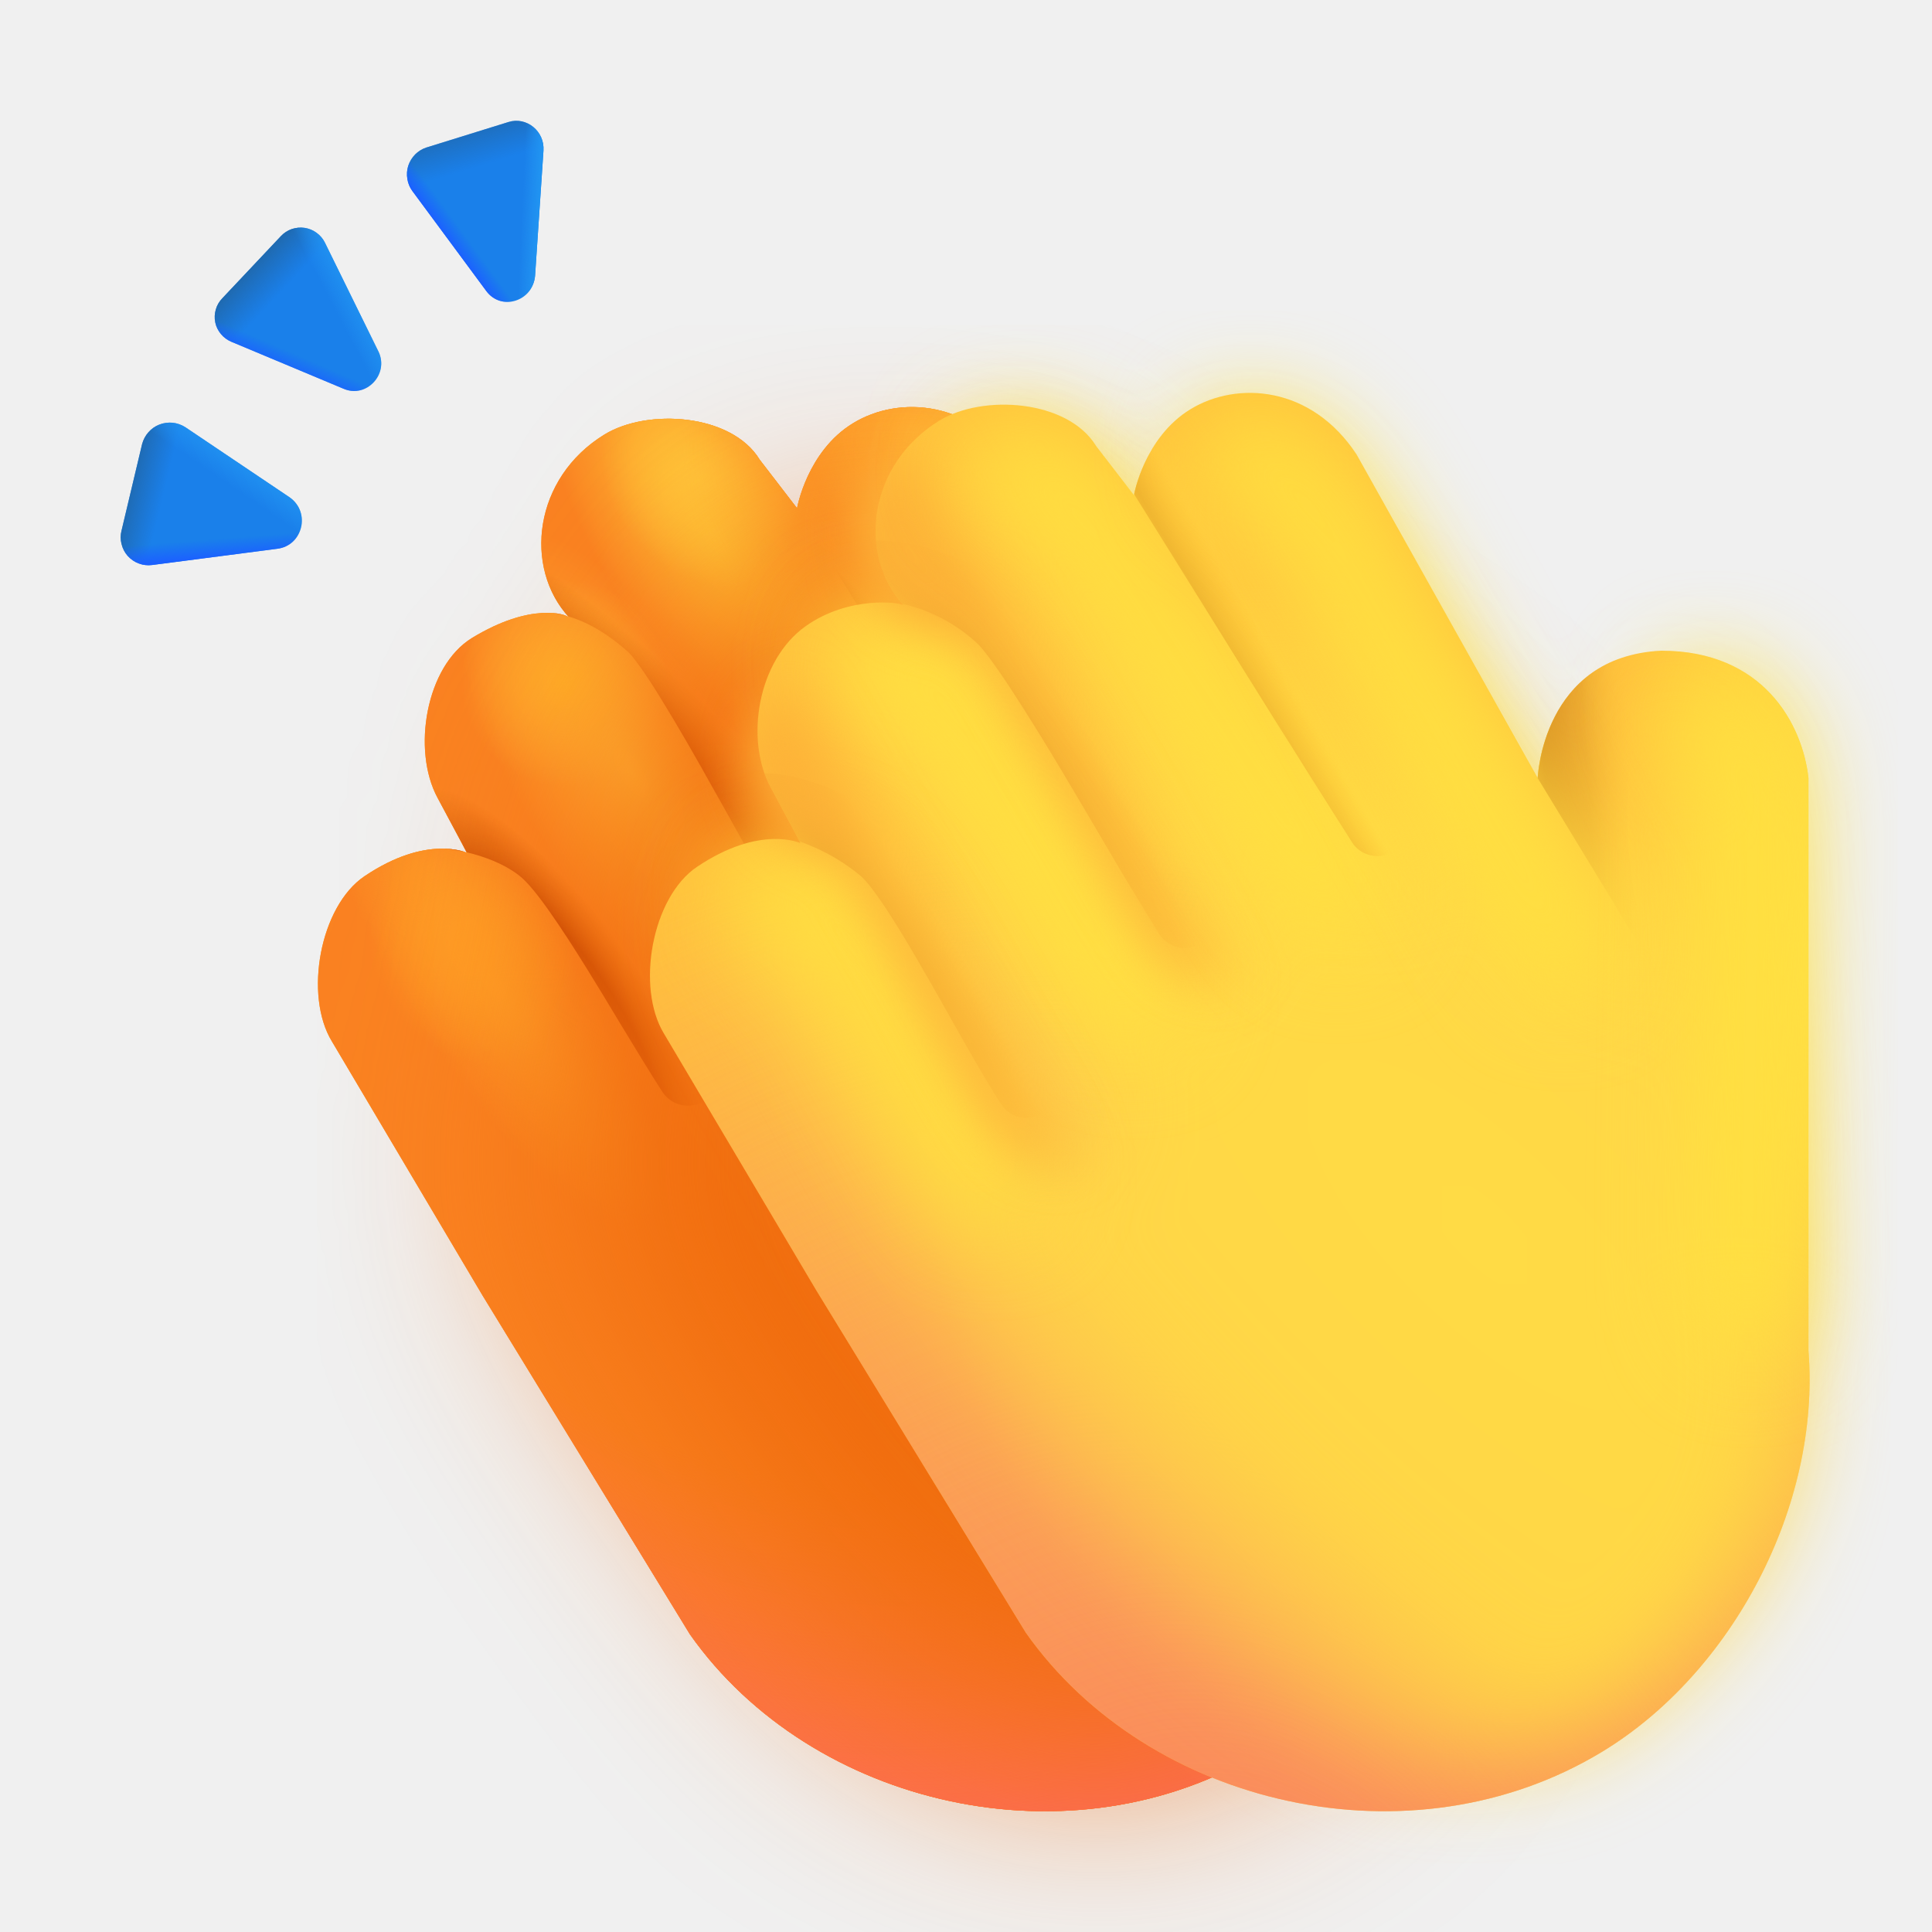
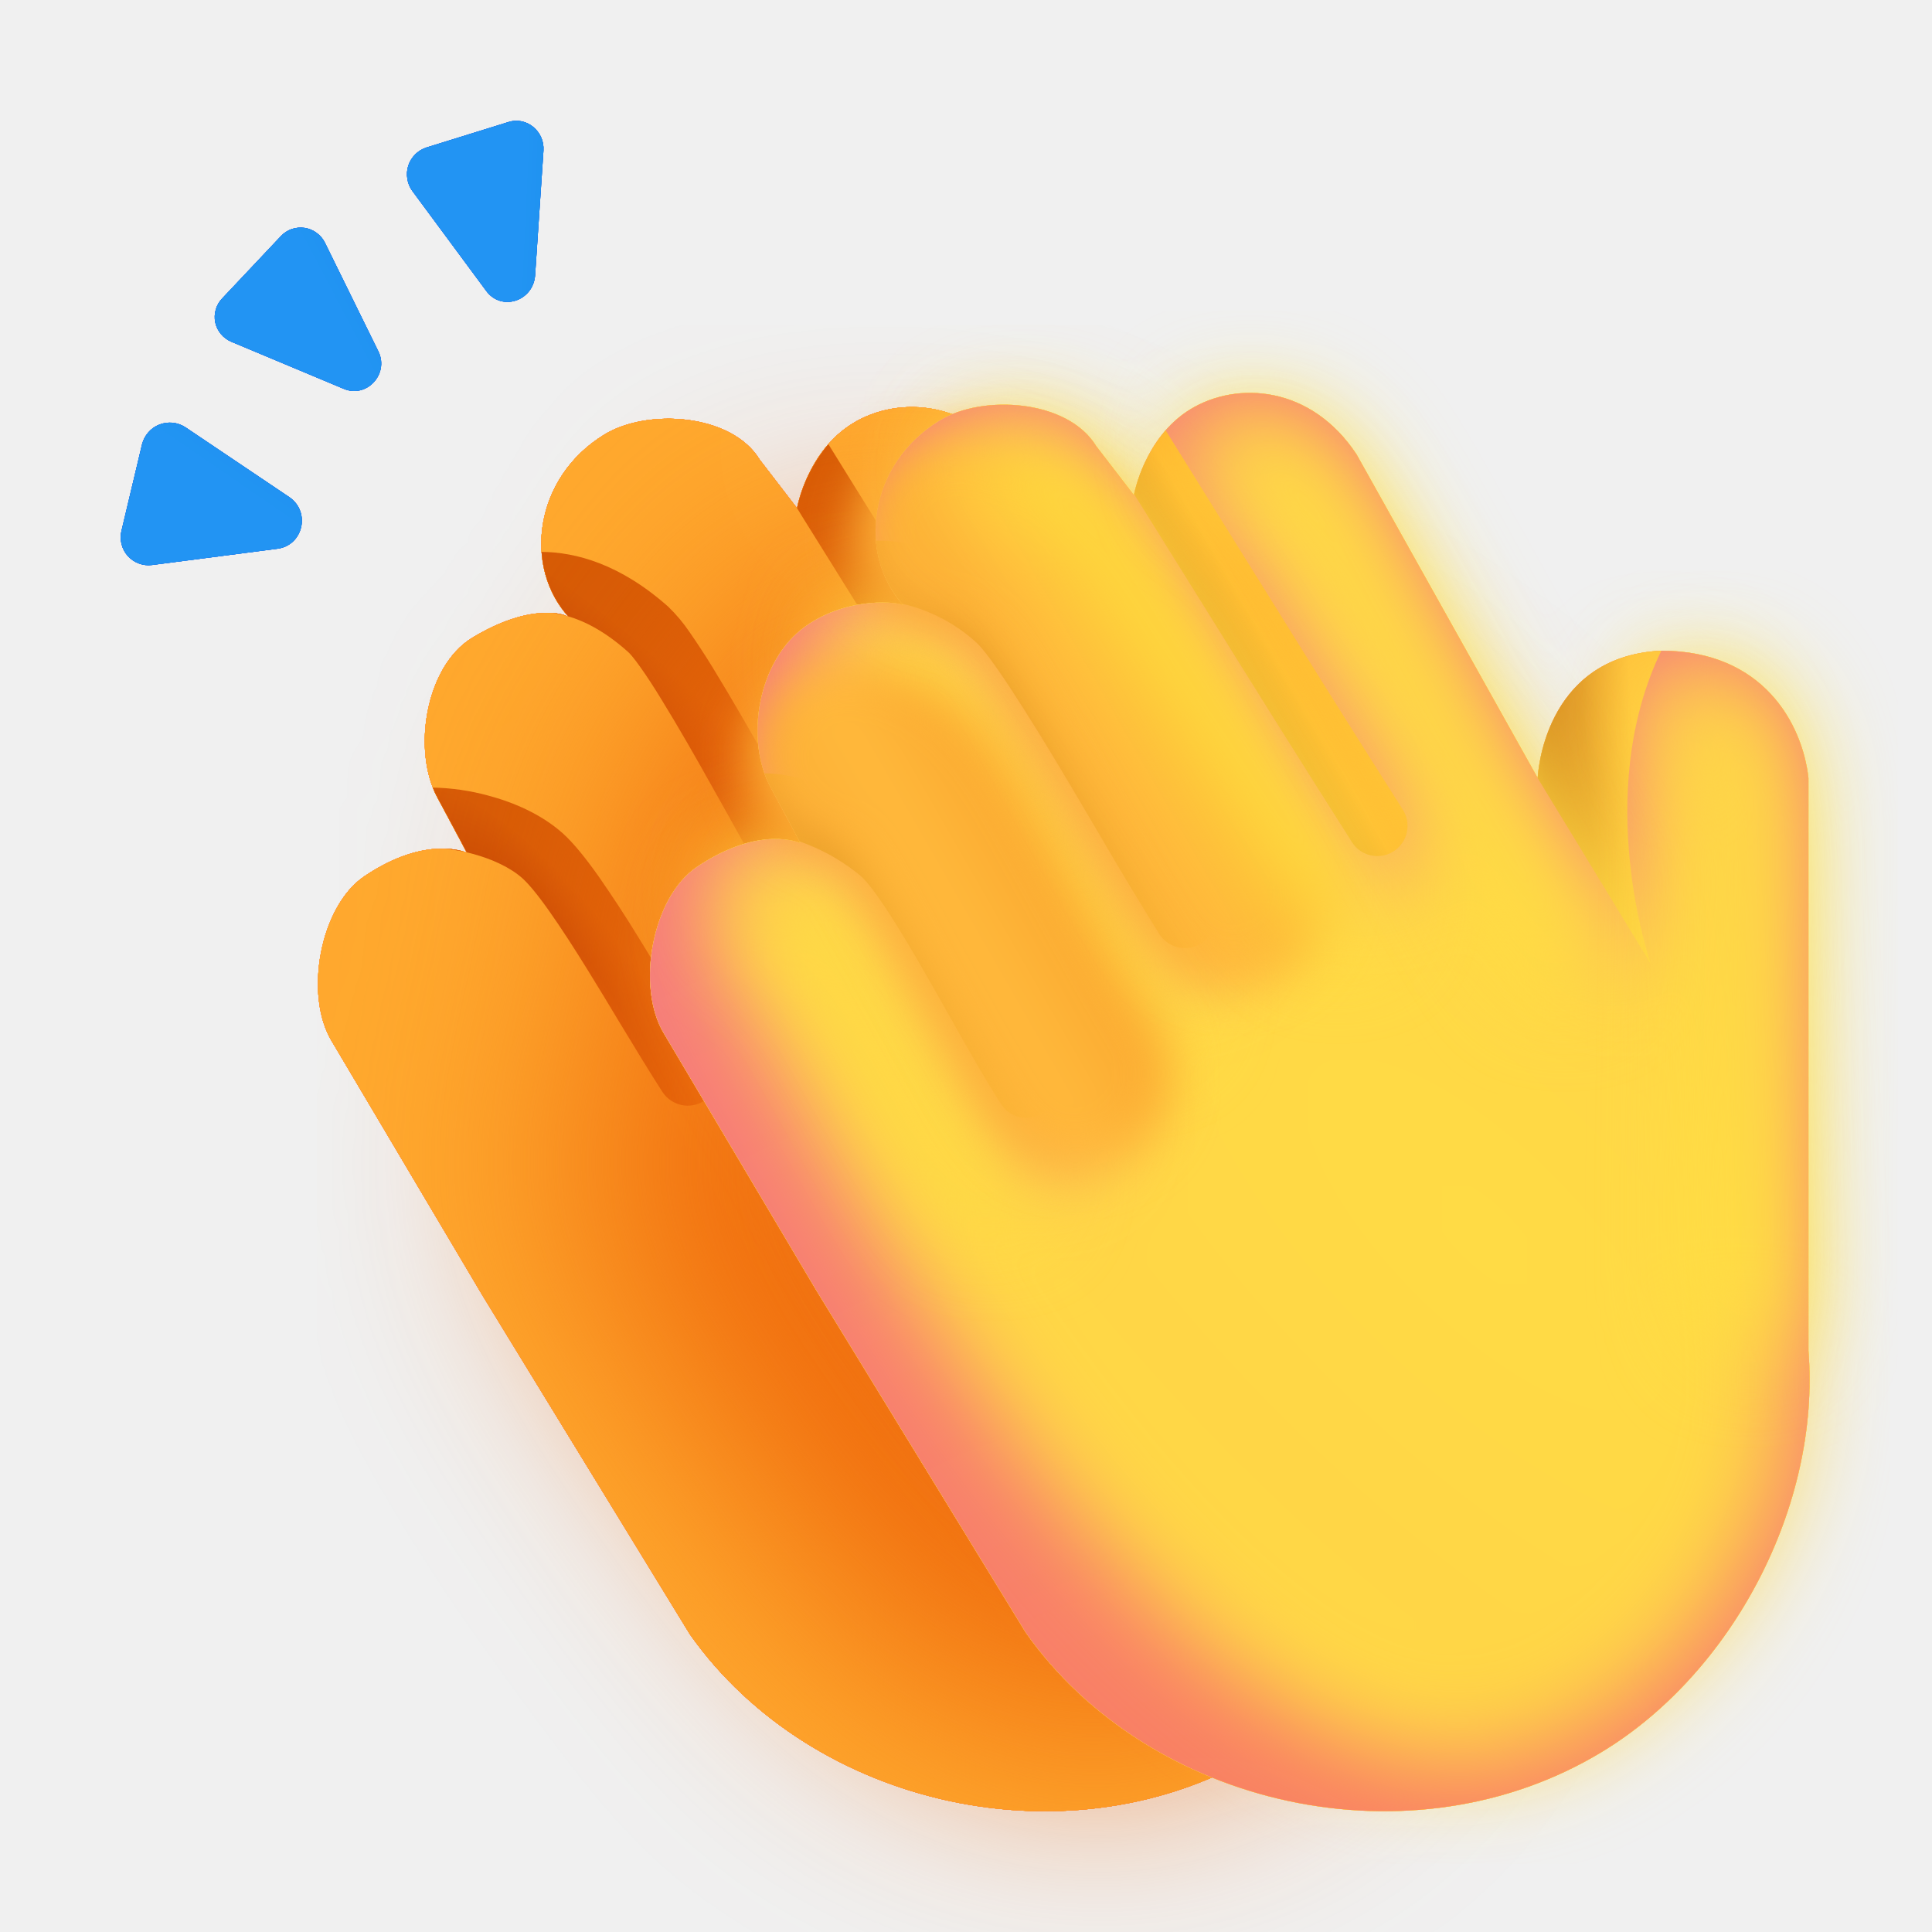
<svg xmlns="http://www.w3.org/2000/svg" width="20" height="20" viewBox="0 0 20 20" fill="none">
  <g id="Clap" clip-path="url(#clip0_318_9437)">
    <g id="Group">
      <g id="Clip path group">
        <mask id="mask0_318_9437" style="mask-type:luminance" maskUnits="userSpaceOnUse" x="0" y="0" width="20" height="20">
          <g id="f268id15">
            <path id="Vector" d="M0 0H20V20H0V0Z" fill="white" />
          </g>
        </mask>
        <g mask="url(#mask0_318_9437)">
          <g id="Group_2">
            <path id="Vector_2" d="M15.164 14.03L15.068 8.161C15.005 7.604 14.7 6.856 13.656 6.856C12.437 6.914 12.389 8.161 12.389 8.161L10.533 4.845C10.069 4.139 9.307 4.09 8.831 4.381C8.354 4.671 8.251 5.261 8.251 5.261L7.864 4.758C7.573 4.281 6.703 4.226 6.259 4.497C5.522 4.946 5.416 5.878 5.892 6.392C5.861 6.358 5.497 6.232 4.886 6.604C4.41 6.895 4.262 7.764 4.529 8.258C4.794 8.751 4.833 8.828 4.833 8.828C4.833 8.828 4.422 8.634 3.774 9.07C3.311 9.381 3.145 10.305 3.436 10.781L4.996 13.412L7.143 16.92C8.406 18.709 11.097 19.327 13.053 18.139C14.386 17.329 15.291 15.618 15.164 14.03Z" fill="#FF9D25" />
            <path id="Vector_3" d="M15.164 14.03L15.068 8.161C15.005 7.604 14.7 6.856 13.656 6.856C12.437 6.914 12.389 8.161 12.389 8.161L10.533 4.845C10.069 4.139 9.307 4.09 8.831 4.381C8.354 4.671 8.251 5.261 8.251 5.261L7.864 4.758C7.573 4.281 6.703 4.226 6.259 4.497C5.522 4.946 5.416 5.878 5.892 6.392C5.861 6.358 5.497 6.232 4.886 6.604C4.41 6.895 4.262 7.764 4.529 8.258C4.794 8.751 4.833 8.828 4.833 8.828C4.833 8.828 4.422 8.634 3.774 9.07C3.311 9.381 3.145 10.305 3.436 10.781L4.996 13.412L7.143 16.92C8.406 18.709 11.097 19.327 13.053 18.139C14.386 17.329 15.291 15.618 15.164 14.03Z" fill="url(#paint0_linear_318_9437)" />
            <path id="Vector_4" d="M15.164 14.03L15.068 8.161C15.005 7.604 14.7 6.856 13.656 6.856C12.437 6.914 12.389 8.161 12.389 8.161L10.533 4.845C10.069 4.139 9.307 4.09 8.831 4.381C8.354 4.671 8.251 5.261 8.251 5.261L7.864 4.758C7.573 4.281 6.703 4.226 6.259 4.497C5.522 4.946 5.416 5.878 5.892 6.392C5.861 6.358 5.497 6.232 4.886 6.604C4.41 6.895 4.262 7.764 4.529 8.258C4.794 8.751 4.833 8.828 4.833 8.828C4.833 8.828 4.422 8.634 3.774 9.07C3.311 9.381 3.145 10.305 3.436 10.781L4.996 13.412L7.143 16.92C8.406 18.709 11.097 19.327 13.053 18.139C14.386 17.329 15.291 15.618 15.164 14.03Z" fill="url(#paint1_radial_318_9437)" />
            <path id="Vector_5" d="M15.164 14.03L15.068 8.161C15.005 7.604 14.7 6.856 13.656 6.856C12.437 6.914 12.389 8.161 12.389 8.161L10.533 4.845C10.069 4.139 9.307 4.09 8.831 4.381C8.354 4.671 8.251 5.261 8.251 5.261L7.864 4.758C7.573 4.281 6.703 4.226 6.259 4.497C5.522 4.946 5.416 5.878 5.892 6.392C5.861 6.358 5.497 6.232 4.886 6.604C4.41 6.895 4.262 7.764 4.529 8.258C4.794 8.751 4.833 8.828 4.833 8.828C4.833 8.828 4.422 8.634 3.774 9.07C3.311 9.381 3.145 10.305 3.436 10.781L4.996 13.412L7.143 16.92C8.406 18.709 11.097 19.327 13.053 18.139C14.386 17.329 15.291 15.618 15.164 14.03Z" fill="url(#paint2_radial_318_9437)" />
            <path id="Vector_6" d="M15.164 14.03L15.068 8.161C15.005 7.604 14.7 6.856 13.656 6.856C12.437 6.914 12.389 8.161 12.389 8.161L10.533 4.845C10.069 4.139 9.307 4.09 8.831 4.381C8.354 4.671 8.251 5.261 8.251 5.261L7.864 4.758C7.573 4.281 6.703 4.226 6.259 4.497C5.522 4.946 5.416 5.878 5.892 6.392C5.861 6.358 5.497 6.232 4.886 6.604C4.41 6.895 4.262 7.764 4.529 8.258C4.794 8.751 4.833 8.828 4.833 8.828C4.833 8.828 4.422 8.634 3.774 9.07C3.311 9.381 3.145 10.305 3.436 10.781L4.996 13.412L7.143 16.92C8.406 18.709 11.097 19.327 13.053 18.139C14.386 17.329 15.291 15.618 15.164 14.03Z" fill="url(#paint3_radial_318_9437)" />
            <path id="Vector_7" d="M15.164 14.03L15.068 8.161C15.005 7.604 14.7 6.856 13.656 6.856C12.437 6.914 12.389 8.161 12.389 8.161L10.533 4.845C10.069 4.139 9.307 4.09 8.831 4.381C8.354 4.671 8.251 5.261 8.251 5.261L7.864 4.758C7.573 4.281 6.703 4.226 6.259 4.497C5.522 4.946 5.416 5.878 5.892 6.392C5.861 6.358 5.497 6.232 4.886 6.604C4.41 6.895 4.262 7.764 4.529 8.258C4.794 8.751 4.833 8.828 4.833 8.828C4.833 8.828 4.422 8.634 3.774 9.07C3.311 9.381 3.145 10.305 3.436 10.781L4.996 13.412L7.143 16.92C8.406 18.709 11.097 19.327 13.053 18.139C14.386 17.329 15.291 15.618 15.164 14.03Z" fill="url(#paint4_radial_318_9437)" />
            <path id="Vector_8" d="M15.164 14.03L15.068 8.161C15.005 7.604 14.7 6.856 13.656 6.856C12.437 6.914 12.389 8.161 12.389 8.161L10.533 4.845C10.069 4.139 9.307 4.09 8.831 4.381C8.354 4.671 8.251 5.261 8.251 5.261L7.864 4.758C7.573 4.281 6.703 4.226 6.259 4.497C5.522 4.946 5.416 5.878 5.892 6.392C5.861 6.358 5.497 6.232 4.886 6.604C4.41 6.895 4.262 7.764 4.529 8.258C4.794 8.751 4.833 8.828 4.833 8.828C4.833 8.828 4.422 8.634 3.774 9.07C3.311 9.381 3.145 10.305 3.436 10.781L4.996 13.412L7.143 16.92C8.406 18.709 11.097 19.327 13.053 18.139C14.386 17.329 15.291 15.618 15.164 14.03Z" fill="url(#paint5_radial_318_9437)" />
            <path id="Vector_9" d="M15.164 14.03L15.068 8.161C15.005 7.604 14.7 6.856 13.656 6.856C12.437 6.914 12.389 8.161 12.389 8.161L10.533 4.845C10.069 4.139 9.307 4.09 8.831 4.381C8.354 4.671 8.251 5.261 8.251 5.261L7.864 4.758C7.573 4.281 6.703 4.226 6.259 4.497C5.522 4.946 5.416 5.878 5.892 6.392C5.861 6.358 5.497 6.232 4.886 6.604C4.41 6.895 4.262 7.764 4.529 8.258C4.794 8.751 4.833 8.828 4.833 8.828C4.833 8.828 4.422 8.634 3.774 9.07C3.311 9.381 3.145 10.305 3.436 10.781L4.996 13.412L7.143 16.92C8.406 18.709 11.097 19.327 13.053 18.139C14.386 17.329 15.291 15.618 15.164 14.03Z" fill="url(#paint6_radial_318_9437)" />
            <path id="Vector_10" d="M15.164 14.03L15.068 8.161C15.005 7.604 14.7 6.856 13.656 6.856C12.437 6.914 12.389 8.161 12.389 8.161L10.533 4.845C10.069 4.139 9.307 4.09 8.831 4.381C8.354 4.671 8.251 5.261 8.251 5.261L7.864 4.758C7.573 4.281 6.703 4.226 6.259 4.497C5.522 4.946 5.416 5.878 5.892 6.392C5.861 6.358 5.497 6.232 4.886 6.604C4.41 6.895 4.262 7.764 4.529 8.258C4.794 8.751 4.833 8.828 4.833 8.828C4.833 8.828 4.422 8.634 3.774 9.07C3.311 9.381 3.145 10.305 3.436 10.781L4.996 13.412L7.143 16.92C8.406 18.709 11.097 19.327 13.053 18.139C14.386 17.329 15.291 15.618 15.164 14.03Z" fill="url(#paint7_radial_318_9437)" />
            <path id="Vector_11" d="M15.164 14.03L15.068 8.161C15.005 7.604 14.7 6.856 13.656 6.856C12.437 6.914 12.389 8.161 12.389 8.161L10.533 4.845C10.069 4.139 9.307 4.09 8.831 4.381C8.354 4.671 8.251 5.261 8.251 5.261L7.864 4.758C7.573 4.281 6.703 4.226 6.259 4.497C5.522 4.946 5.416 5.878 5.892 6.392C5.861 6.358 5.497 6.232 4.886 6.604C4.41 6.895 4.262 7.764 4.529 8.258C4.794 8.751 4.833 8.828 4.833 8.828C4.833 8.828 4.422 8.634 3.774 9.07C3.311 9.381 3.145 10.305 3.436 10.781L4.996 13.412L7.143 16.92C8.406 18.709 11.097 19.327 13.053 18.139C14.386 17.329 15.291 15.618 15.164 14.03Z" fill="url(#paint8_radial_318_9437)" />
            <path id="Vector_12" fill-rule="evenodd" clip-rule="evenodd" d="M4.806 8.818C4.741 8.804 4.676 8.793 4.61 8.786C4.705 8.789 4.772 8.806 4.806 8.818ZM4.831 8.823L4.89 8.838C5.094 8.893 5.281 8.979 5.407 9.091C5.471 9.148 5.567 9.263 5.69 9.438C5.81 9.608 5.942 9.813 6.079 10.034C6.19 10.213 6.305 10.403 6.417 10.59C6.577 10.854 6.731 11.108 6.857 11.303C6.902 11.372 6.973 11.421 7.054 11.439C7.135 11.456 7.219 11.441 7.289 11.396C7.359 11.351 7.408 11.28 7.425 11.199C7.442 11.118 7.427 11.033 7.382 10.963C7.239 10.739 7.099 10.512 6.962 10.283C6.85 10.096 6.731 9.9 6.61 9.705C6.48 9.492 6.343 9.283 6.201 9.078C6.075 8.9 5.944 8.732 5.823 8.624C5.598 8.424 5.308 8.303 5.051 8.235C4.865 8.184 4.673 8.157 4.48 8.153C4.494 8.189 4.51 8.224 4.529 8.258C4.76 8.687 4.82 8.801 4.831 8.823Z" fill="url(#paint9_radial_318_9437)" />
            <path id="Vector_13" fill-rule="evenodd" clip-rule="evenodd" d="M5.861 6.375C5.815 6.362 5.768 6.352 5.72 6.346C5.768 6.348 5.816 6.358 5.861 6.375ZM5.881 6.38C6.056 6.431 6.266 6.538 6.501 6.748C6.519 6.763 6.561 6.81 6.628 6.905C6.691 6.993 6.766 7.107 6.848 7.242C7.014 7.511 7.208 7.848 7.404 8.201C7.509 8.386 7.614 8.576 7.717 8.762C8.001 9.273 8.266 9.753 8.429 10.004C8.451 10.04 8.48 10.071 8.513 10.096C8.547 10.121 8.586 10.138 8.627 10.148C8.668 10.157 8.71 10.159 8.751 10.151C8.793 10.144 8.832 10.129 8.867 10.106C8.903 10.083 8.933 10.053 8.956 10.018C8.98 9.984 8.996 9.945 9.004 9.903C9.012 9.862 9.012 9.82 9.003 9.779C8.995 9.738 8.978 9.699 8.954 9.665C8.804 9.432 8.556 8.986 8.278 8.485L7.95 7.895C7.767 7.564 7.577 7.237 7.38 6.914C7.303 6.788 7.222 6.664 7.138 6.543C7.074 6.448 7 6.36 6.917 6.28C6.419 5.838 5.961 5.716 5.606 5.713C5.623 5.96 5.716 6.196 5.881 6.38Z" fill="url(#paint10_radial_318_9437)" />
            <path id="Vector_14" fill-rule="evenodd" clip-rule="evenodd" d="M8.251 5.26L8.308 5.353L9.098 6.62C9.58 7.397 10.066 8.172 10.556 8.945C10.601 9.013 10.672 9.061 10.752 9.077C10.833 9.094 10.917 9.078 10.986 9.034C11.055 8.989 11.104 8.919 11.121 8.838C11.139 8.758 11.124 8.674 11.08 8.605C10.592 7.836 10.108 7.064 9.628 6.29L8.839 5.023L8.589 4.62L8.575 4.598C8.415 4.789 8.303 5.016 8.251 5.26Z" fill="url(#paint11_radial_318_9437)" />
            <g id="Group_3" filter="url(#filter0_f_318_9437)">
              <path id="Vector_15" fill-rule="evenodd" clip-rule="evenodd" d="M14.471 8.544L14.559 13.945C14.676 15.406 13.844 16.981 12.616 17.727C12.385 17.868 12.142 17.981 11.893 18.068C10.546 18.081 9.203 17.459 8.433 16.367L6.908 14.29L5.916 12.568C5.646 12.124 5.8 11.266 6.231 10.976C6.833 10.572 7.214 10.752 7.214 10.752C7.214 10.752 6.721 9.958 6.474 9.499C6.226 9.041 6.359 8.342 6.802 8.071C7.369 7.725 7.833 8.133 7.861 8.165C7.49 7.661 7.46 6.531 8.144 6.113C8.557 5.861 9.304 5.803 9.574 6.246L9.934 6.713C9.934 6.713 10.03 6.165 10.473 5.895L10.511 5.873L12.006 8.545C12.006 8.545 12.037 7.755 12.687 7.455L13.781 9.409C13.781 9.409 13.81 8.64 14.433 8.325C14.451 8.4 14.463 8.474 14.471 8.544Z" fill="#F06B0C" />
            </g>
            <path id="Vector_16" d="M18.721 13.982V8.054C18.658 7.492 18.252 6.736 17.198 6.736C15.966 6.795 15.918 8.054 15.918 8.054L14.043 4.704C13.574 3.992 12.806 3.942 12.324 4.236C11.843 4.529 11.738 5.125 11.738 5.125L11.347 4.617C11.053 4.136 10.174 4.079 9.726 4.353C8.982 4.808 8.874 5.748 9.355 6.268C9.324 6.233 8.785 6.165 8.339 6.483C7.843 6.836 7.709 7.654 7.978 8.152C8.247 8.65 8.286 8.728 8.286 8.728C8.286 8.728 7.871 8.533 7.216 8.973C6.748 9.287 6.581 10.22 6.874 10.701L8.45 13.357L10.619 16.901C11.894 18.709 14.613 19.332 16.587 18.133C17.934 17.315 18.849 15.586 18.721 13.982Z" fill="#FFC03C" />
            <path id="Vector_17" d="M18.721 13.982V8.054C18.658 7.492 18.252 6.736 17.198 6.736C15.966 6.795 15.918 8.054 15.918 8.054L14.043 4.704C13.574 3.992 12.806 3.942 12.324 4.236C11.843 4.529 11.738 5.125 11.738 5.125L11.347 4.617C11.053 4.136 10.174 4.079 9.726 4.353C8.982 4.808 8.874 5.748 9.355 6.268C9.324 6.233 8.785 6.165 8.339 6.483C7.843 6.836 7.709 7.654 7.978 8.152C8.247 8.65 8.286 8.728 8.286 8.728C8.286 8.728 7.871 8.533 7.216 8.973C6.748 9.287 6.581 10.22 6.874 10.701L8.45 13.357L10.619 16.901C11.894 18.709 14.613 19.332 16.587 18.133C17.934 17.315 18.849 15.586 18.721 13.982Z" fill="url(#paint12_radial_318_9437)" />
            <path id="Vector_18" d="M18.721 13.982V8.054C18.658 7.492 18.252 6.736 17.198 6.736C15.966 6.795 15.918 8.054 15.918 8.054L14.043 4.704C13.574 3.992 12.806 3.942 12.324 4.236C11.843 4.529 11.738 5.125 11.738 5.125L11.347 4.617C11.053 4.136 10.174 4.079 9.726 4.353C8.982 4.808 8.874 5.748 9.355 6.268C9.324 6.233 8.785 6.165 8.339 6.483C7.843 6.836 7.709 7.654 7.978 8.152C8.247 8.65 8.286 8.728 8.286 8.728C8.286 8.728 7.871 8.533 7.216 8.973C6.748 9.287 6.581 10.22 6.874 10.701L8.45 13.357L10.619 16.901C11.894 18.709 14.613 19.332 16.587 18.133C17.934 17.315 18.849 15.586 18.721 13.982Z" fill="url(#paint13_radial_318_9437)" />
            <path id="Vector_19" d="M18.721 13.982V8.054C18.658 7.492 18.252 6.736 17.198 6.736C15.966 6.795 15.918 8.054 15.918 8.054L14.043 4.704C13.574 3.992 12.806 3.942 12.324 4.236C11.843 4.529 11.738 5.125 11.738 5.125L11.347 4.617C11.053 4.136 10.174 4.079 9.726 4.353C8.982 4.808 8.874 5.748 9.355 6.268C9.324 6.233 8.785 6.165 8.339 6.483C7.843 6.836 7.709 7.654 7.978 8.152C8.247 8.65 8.286 8.728 8.286 8.728C8.286 8.728 7.871 8.533 7.216 8.973C6.748 9.287 6.581 10.22 6.874 10.701L8.45 13.357L10.619 16.901C11.894 18.709 14.613 19.332 16.587 18.133C17.934 17.315 18.849 15.586 18.721 13.982Z" fill="url(#paint14_radial_318_9437)" />
            <path id="Vector_20" d="M17.198 6.736C15.966 6.795 15.918 8.055 15.918 8.055L17.09 9.98C17.09 9.98 16.474 8.233 17.198 6.736Z" fill="url(#paint15_linear_318_9437)" />
            <g id="Group_4" filter="url(#filter1_f_318_9437)">
              <path id="Vector_21" d="M18.555 14.219L18.203 8.623C18.147 8.117 17.981 6.992 17.031 6.992L16.836 10.215L15.332 7.851L13.809 5.156C13.534 4.739 13.349 4.678 13.135 4.629C12.92 4.58 12.285 4.58 12.422 4.814C12.559 5.049 14.141 7.412 14.717 8.398C14.931 8.766 14.061 9.394 13.731 8.926C13.399 8.457 11.074 5 11.074 5C10.81 4.567 9.882 4.399 9.882 4.814C9.882 5.236 12.109 7.979 12.607 9.336C12.806 9.876 12.067 10.233 11.797 9.814C11.527 9.396 10.391 7.519 9.824 6.758C9.629 6.495 9.059 6.198 8.867 6.436C8.494 6.898 8.928 7.589 9.17 8.037C9.295 8.268 10.713 10.402 11.27 11.357C11.54 11.822 10.576 12.256 10.322 11.934C10.068 11.611 9.392 10.157 8.75 9.336C8.434 8.931 7.792 8.951 7.597 9.082C7.176 9.365 7.536 10.106 7.801 10.538C9.042 12.818 12.929 20.051 16.484 17.891C17.697 17.154 18.67 15.662 18.555 14.219Z" fill="url(#paint16_radial_318_9437)" />
            </g>
            <path id="Vector_22" d="M3.558 4.025L2.395 3.538C2.353 3.52 2.316 3.493 2.287 3.458C2.258 3.423 2.237 3.382 2.228 3.337C2.219 3.293 2.221 3.247 2.234 3.203C2.246 3.16 2.27 3.12 2.301 3.088L2.908 2.444C2.939 2.411 2.977 2.386 3.02 2.371C3.063 2.357 3.109 2.352 3.154 2.359C3.198 2.366 3.241 2.383 3.277 2.41C3.314 2.437 3.344 2.472 3.364 2.513L3.92 3.644C4.026 3.875 3.795 4.125 3.558 4.025Z" fill="#1A80EA" />
            <path id="Vector_23" d="M3.558 4.025L2.395 3.538C2.353 3.52 2.316 3.493 2.287 3.458C2.258 3.423 2.237 3.382 2.228 3.337C2.219 3.293 2.221 3.247 2.234 3.203C2.246 3.16 2.27 3.12 2.301 3.088L2.908 2.444C2.939 2.411 2.977 2.386 3.02 2.371C3.063 2.357 3.109 2.352 3.154 2.359C3.198 2.366 3.241 2.383 3.277 2.41C3.314 2.437 3.344 2.472 3.364 2.513L3.92 3.644C4.026 3.875 3.795 4.125 3.558 4.025Z" fill="url(#paint17_linear_318_9437)" />
            <path id="Vector_24" d="M3.558 4.025L2.395 3.538C2.353 3.52 2.316 3.493 2.287 3.458C2.258 3.423 2.237 3.382 2.228 3.337C2.219 3.293 2.221 3.247 2.234 3.203C2.246 3.16 2.27 3.12 2.301 3.088L2.908 2.444C2.939 2.411 2.977 2.386 3.02 2.371C3.063 2.357 3.109 2.352 3.154 2.359C3.198 2.366 3.241 2.383 3.277 2.41C3.314 2.437 3.344 2.472 3.364 2.513L3.92 3.644C4.026 3.875 3.795 4.125 3.558 4.025Z" fill="url(#paint18_linear_318_9437)" />
            <path id="Vector_25" d="M3.558 4.025L2.395 3.538C2.353 3.52 2.316 3.493 2.287 3.458C2.258 3.423 2.237 3.382 2.228 3.337C2.219 3.293 2.221 3.247 2.234 3.203C2.246 3.16 2.27 3.12 2.301 3.088L2.908 2.444C2.939 2.411 2.977 2.386 3.02 2.371C3.063 2.357 3.109 2.352 3.154 2.359C3.198 2.366 3.241 2.383 3.277 2.41C3.314 2.437 3.344 2.472 3.364 2.513L3.92 3.644C4.026 3.875 3.795 4.125 3.558 4.025Z" fill="url(#paint19_linear_318_9437)" />
            <path id="Vector_26" d="M5.033 3.011L4.27 1.979C4.242 1.942 4.224 1.898 4.217 1.853C4.209 1.807 4.212 1.76 4.226 1.716C4.24 1.672 4.265 1.632 4.297 1.599C4.33 1.566 4.37 1.541 4.414 1.527L5.264 1.263C5.451 1.204 5.639 1.359 5.626 1.559L5.539 2.856C5.514 3.121 5.189 3.224 5.033 3.011Z" fill="#1A80EA" />
            <path id="Vector_27" d="M5.033 3.011L4.27 1.979C4.242 1.942 4.224 1.898 4.217 1.853C4.209 1.807 4.212 1.76 4.226 1.716C4.24 1.672 4.265 1.632 4.297 1.599C4.33 1.566 4.37 1.541 4.414 1.527L5.264 1.263C5.451 1.204 5.639 1.359 5.626 1.559L5.539 2.856C5.514 3.121 5.189 3.224 5.033 3.011Z" fill="url(#paint20_linear_318_9437)" />
            <path id="Vector_28" d="M5.033 3.011L4.27 1.979C4.242 1.942 4.224 1.898 4.217 1.853C4.209 1.807 4.212 1.76 4.226 1.716C4.24 1.672 4.265 1.632 4.297 1.599C4.33 1.566 4.37 1.541 4.414 1.527L5.264 1.263C5.451 1.204 5.639 1.359 5.626 1.559L5.539 2.856C5.514 3.121 5.189 3.224 5.033 3.011Z" fill="url(#paint21_linear_318_9437)" />
            <path id="Vector_29" d="M5.033 3.011L4.27 1.979C4.242 1.942 4.224 1.898 4.217 1.853C4.209 1.807 4.212 1.76 4.226 1.716C4.24 1.672 4.265 1.632 4.297 1.599C4.33 1.566 4.37 1.541 4.414 1.527L5.264 1.263C5.451 1.204 5.639 1.359 5.626 1.559L5.539 2.856C5.514 3.121 5.189 3.224 5.033 3.011Z" fill="url(#paint22_linear_318_9437)" />
            <path id="Vector_30" d="M2.869 5.681L1.575 5.849C1.528 5.855 1.481 5.85 1.437 5.833C1.393 5.817 1.354 5.79 1.322 5.755C1.291 5.72 1.269 5.678 1.258 5.632C1.246 5.586 1.246 5.539 1.258 5.493L1.471 4.597C1.483 4.552 1.505 4.51 1.536 4.475C1.567 4.439 1.606 4.412 1.65 4.395C1.693 4.378 1.741 4.372 1.787 4.376C1.834 4.381 1.879 4.397 1.918 4.422L2.999 5.149C3.219 5.305 3.135 5.649 2.869 5.681V5.681Z" fill="#1A80EA" />
            <path id="Vector_31" d="M2.869 5.681L1.575 5.849C1.528 5.855 1.481 5.85 1.437 5.833C1.393 5.817 1.354 5.79 1.322 5.755C1.291 5.72 1.269 5.678 1.258 5.632C1.246 5.586 1.246 5.539 1.258 5.493L1.471 4.597C1.483 4.552 1.505 4.51 1.536 4.475C1.567 4.439 1.606 4.412 1.65 4.395C1.693 4.378 1.741 4.372 1.787 4.376C1.834 4.381 1.879 4.397 1.918 4.422L2.999 5.149C3.219 5.305 3.135 5.649 2.869 5.681V5.681Z" fill="url(#paint23_linear_318_9437)" />
            <path id="Vector_32" d="M2.869 5.681L1.575 5.849C1.528 5.855 1.481 5.85 1.437 5.833C1.393 5.817 1.354 5.79 1.322 5.755C1.291 5.72 1.269 5.678 1.258 5.632C1.246 5.586 1.246 5.539 1.258 5.493L1.471 4.597C1.483 4.552 1.505 4.51 1.536 4.475C1.567 4.439 1.606 4.412 1.65 4.395C1.693 4.378 1.741 4.372 1.787 4.376C1.834 4.381 1.879 4.397 1.918 4.422L2.999 5.149C3.219 5.305 3.135 5.649 2.869 5.681V5.681Z" fill="url(#paint24_linear_318_9437)" />
            <path id="Vector_33" d="M2.869 5.681L1.575 5.849C1.528 5.855 1.481 5.85 1.437 5.833C1.393 5.817 1.354 5.79 1.322 5.755C1.291 5.72 1.269 5.678 1.258 5.632C1.246 5.586 1.246 5.539 1.258 5.493L1.471 4.597C1.483 4.552 1.505 4.51 1.536 4.475C1.567 4.439 1.606 4.412 1.65 4.395C1.693 4.378 1.741 4.372 1.787 4.376C1.834 4.381 1.879 4.397 1.918 4.422L2.999 5.149C3.219 5.305 3.135 5.649 2.869 5.681V5.681Z" fill="url(#paint25_linear_318_9437)" />
            <path id="Vector_34" d="M8.359 8.741C8.332 8.73 8.304 8.72 8.277 8.71C8.179 8.523 8.079 8.337 7.979 8.152C7.954 8.105 7.932 8.056 7.915 8.006C8.123 8.003 8.373 8.073 8.594 8.162C8.862 8.268 9.11 8.418 9.329 8.604C9.455 8.717 9.588 8.899 9.713 9.09C9.843 9.289 9.983 9.526 10.121 9.768C10.206 9.914 10.289 10.063 10.371 10.206C10.535 10.506 10.707 10.8 10.887 11.09C10.91 11.124 10.925 11.163 10.932 11.203C10.94 11.244 10.939 11.285 10.931 11.325C10.922 11.366 10.906 11.403 10.882 11.437C10.859 11.471 10.829 11.5 10.795 11.522C10.76 11.544 10.722 11.56 10.681 11.567C10.641 11.575 10.6 11.574 10.559 11.565C10.519 11.557 10.481 11.54 10.447 11.517C10.414 11.494 10.385 11.464 10.363 11.429C10.205 11.186 10.011 10.841 9.814 10.492C9.737 10.354 9.658 10.216 9.579 10.078C9.442 9.839 9.309 9.615 9.19 9.433C9.065 9.242 8.971 9.123 8.914 9.071C8.748 8.932 8.56 8.821 8.359 8.741Z" fill="url(#paint26_radial_318_9437)" />
            <path id="Vector_35" d="M9.306 6.244C9.224 6.228 9.141 6.22 9.057 6.222C9.172 6.213 9.256 6.228 9.306 6.244Z" fill="url(#paint27_radial_318_9437)" />
            <path id="Vector_36" d="M10.11 6.654C9.893 6.455 9.627 6.316 9.34 6.25C9.181 6.067 9.085 5.838 9.068 5.596C9.442 5.593 10.003 5.723 10.525 6.187C10.654 6.301 10.817 6.53 10.978 6.774C11.148 7.033 11.342 7.351 11.537 7.674C11.682 7.916 11.826 8.161 11.96 8.389C12.191 8.781 12.394 9.126 12.528 9.333C12.55 9.367 12.566 9.406 12.573 9.446C12.581 9.486 12.58 9.528 12.571 9.568C12.563 9.608 12.546 9.646 12.523 9.68C12.499 9.714 12.47 9.742 12.435 9.765C12.401 9.787 12.362 9.802 12.322 9.81C12.282 9.817 12.24 9.816 12.2 9.808C12.16 9.799 12.122 9.783 12.088 9.759C12.054 9.736 12.025 9.706 12.003 9.672C11.8 9.347 11.602 9.018 11.409 8.686C11.277 8.461 11.137 8.224 11.001 7.996C10.825 7.7 10.644 7.407 10.456 7.119C10.285 6.859 10.166 6.704 10.11 6.654Z" fill="url(#paint28_radial_318_9437)" />
            <path id="Vector_37" d="M11.741 5.114L11.748 5.128L12.538 6.396C13.02 7.173 13.506 7.948 13.996 8.719C14.018 8.754 14.047 8.784 14.081 8.807C14.114 8.83 14.152 8.847 14.193 8.855C14.233 8.864 14.274 8.865 14.315 8.857C14.355 8.85 14.393 8.835 14.428 8.812C14.462 8.79 14.492 8.761 14.515 8.727C14.539 8.694 14.555 8.656 14.564 8.615C14.572 8.575 14.573 8.534 14.566 8.493C14.558 8.453 14.543 8.415 14.521 8.38C14.032 7.611 13.548 6.839 13.068 6.065C12.771 5.589 12.488 5.134 12.28 4.798L12.067 4.455C11.907 4.645 11.795 4.872 11.741 5.114Z" fill="url(#paint29_linear_318_9437)" />
            <g id="Group_5" filter="url(#filter2_f_318_9437)">
              <path id="Vector_38" d="M9.102 6.816C9.369 6.836 9.592 6.877 9.904 7.361C10.217 7.846 11.219 9.49 11.741 10.311" stroke="#FFE240" stroke-linecap="round" stroke-linejoin="round" />
            </g>
            <g id="Group_6" filter="url(#filter3_f_318_9437)">
              <path id="Vector_39" d="M8.066 9.219C8.333 9.238 8.557 9.279 8.869 9.764C9.182 10.248 9.753 11.367 10.273 12.188" stroke="#FFE240" stroke-linecap="round" stroke-linejoin="round" />
            </g>
            <g id="Group_7" filter="url(#filter4_f_318_9437)">
              <path id="Vector_40" d="M8.75 7.832C9.017 7.851 9.319 7.963 9.631 8.447C9.944 8.931 10.613 10.293 11.133 11.113" stroke="url(#paint30_linear_318_9437)" stroke-width="2" stroke-linecap="round" stroke-linejoin="round" />
            </g>
            <g id="Group_8" filter="url(#filter5_f_318_9437)">
              <path id="Vector_41" d="M9.844 5.508C10.111 5.527 10.744 5.727 11.057 6.211C11.369 6.695 12.252 8.398 12.774 9.219" stroke="url(#paint31_linear_318_9437)" stroke-width="2" stroke-linecap="round" stroke-linejoin="round" />
            </g>
            <g id="Group_9" filter="url(#filter6_f_318_9437)">
              <path id="Vector_42" d="M10.486 4.864C10.753 4.884 10.977 4.925 11.29 5.41C11.602 5.894 13.327 8.496 13.848 9.316" stroke="#FFE240" stroke-linecap="round" stroke-linejoin="round" />
            </g>
            <g id="Group_10" filter="url(#filter7_f_318_9437)">
              <path id="Vector_43" d="M12.827 4.719C13.094 4.739 13.317 4.779 13.629 5.264C13.942 5.748 15.687 8.994 16.207 9.814" stroke="#FFE240" stroke-linecap="round" stroke-linejoin="round" />
            </g>
            <g id="Group_11" filter="url(#filter8_f_318_9437)">
              <path id="Vector_44" d="M17.716 7.401C17.938 7.551 18.111 7.698 18.141 8.274C18.17 8.849 18.064 12.533 18.106 13.504" stroke="#FFE240" stroke-linecap="round" stroke-linejoin="round" />
            </g>
          </g>
        </g>
      </g>
    </g>
  </g>
  <defs>
    <filter id="filter0_f_318_9437" x="3.282" y="3.373" width="13.789" height="17.195" filterUnits="userSpaceOnUse" color-interpolation-filters="sRGB">
      <feFlood flood-opacity="0" result="BackgroundImageFix" />
      <feBlend mode="normal" in="SourceGraphic" in2="BackgroundImageFix" result="shape" />
      <feGaussianBlur stdDeviation="1.25" result="effect1_foregroundBlur_318_9437" />
    </filter>
    <filter id="filter1_f_318_9437" x="6.404" y="3.575" width="13.16" height="15.713" filterUnits="userSpaceOnUse" color-interpolation-filters="sRGB">
      <feFlood flood-opacity="0" result="BackgroundImageFix" />
      <feBlend mode="normal" in="SourceGraphic" in2="BackgroundImageFix" result="shape" />
      <feGaussianBlur stdDeviation="0.5" result="effect1_foregroundBlur_318_9437" />
    </filter>
    <filter id="filter2_f_318_9437" x="7.602" y="5.316" width="5.639" height="6.494" filterUnits="userSpaceOnUse" color-interpolation-filters="sRGB">
      <feFlood flood-opacity="0" result="BackgroundImageFix" />
      <feBlend mode="normal" in="SourceGraphic" in2="BackgroundImageFix" result="shape" />
      <feGaussianBlur stdDeviation="0.5" result="effect1_foregroundBlur_318_9437" />
    </filter>
    <filter id="filter3_f_318_9437" x="6.566" y="7.719" width="5.207" height="5.969" filterUnits="userSpaceOnUse" color-interpolation-filters="sRGB">
      <feFlood flood-opacity="0" result="BackgroundImageFix" />
      <feBlend mode="normal" in="SourceGraphic" in2="BackgroundImageFix" result="shape" />
      <feGaussianBlur stdDeviation="0.5" result="effect1_foregroundBlur_318_9437" />
    </filter>
    <filter id="filter4_f_318_9437" x="7.25" y="6.332" width="5.383" height="6.281" filterUnits="userSpaceOnUse" color-interpolation-filters="sRGB">
      <feFlood flood-opacity="0" result="BackgroundImageFix" />
      <feBlend mode="normal" in="SourceGraphic" in2="BackgroundImageFix" result="shape" />
      <feGaussianBlur stdDeviation="0.25" result="effect1_foregroundBlur_318_9437" />
    </filter>
    <filter id="filter5_f_318_9437" x="8.344" y="4.008" width="5.93" height="6.711" filterUnits="userSpaceOnUse" color-interpolation-filters="sRGB">
      <feFlood flood-opacity="0" result="BackgroundImageFix" />
      <feBlend mode="normal" in="SourceGraphic" in2="BackgroundImageFix" result="shape" />
      <feGaussianBlur stdDeviation="0.25" result="effect1_foregroundBlur_318_9437" />
    </filter>
    <filter id="filter6_f_318_9437" x="8.986" y="3.365" width="6.361" height="7.452" filterUnits="userSpaceOnUse" color-interpolation-filters="sRGB">
      <feFlood flood-opacity="0" result="BackgroundImageFix" />
      <feBlend mode="normal" in="SourceGraphic" in2="BackgroundImageFix" result="shape" />
      <feGaussianBlur stdDeviation="0.5" result="effect1_foregroundBlur_318_9437" />
    </filter>
    <filter id="filter7_f_318_9437" x="11.327" y="3.219" width="6.381" height="8.096" filterUnits="userSpaceOnUse" color-interpolation-filters="sRGB">
      <feFlood flood-opacity="0" result="BackgroundImageFix" />
      <feBlend mode="normal" in="SourceGraphic" in2="BackgroundImageFix" result="shape" />
      <feGaussianBlur stdDeviation="0.5" result="effect1_foregroundBlur_318_9437" />
    </filter>
    <filter id="filter8_f_318_9437" x="16.216" y="5.901" width="3.43" height="9.103" filterUnits="userSpaceOnUse" color-interpolation-filters="sRGB">
      <feFlood flood-opacity="0" result="BackgroundImageFix" />
      <feBlend mode="normal" in="SourceGraphic" in2="BackgroundImageFix" result="shape" />
      <feGaussianBlur stdDeviation="0.5" result="effect1_foregroundBlur_318_9437" />
    </filter>
    <linearGradient id="paint0_linear_318_9437" x1="13.321" y1="18.36" x2="8.516" y2="9.688" gradientUnits="userSpaceOnUse">
      <stop stop-color="#FF6C4C" />
-       <stop offset="1" stop-color="#FF6D47" stop-opacity="0" />
+       <stop offset="1" stop-color="#FF6D47" stopOpacity="0" />
    </linearGradient>
    <radialGradient id="paint1_radial_318_9437" cx="0" cy="0" r="1" gradientUnits="userSpaceOnUse" gradientTransform="translate(6.54311 8.00762) rotate(58.4429) scale(2.91095 1.16366)">
      <stop stop-color="#FFAF33" />
      <stop offset="1" stop-color="#FA8221" />
    </radialGradient>
    <radialGradient id="paint2_radial_318_9437" cx="0" cy="0" r="1" gradientUnits="userSpaceOnUse" gradientTransform="translate(5.83998 7.07075) rotate(92.0826) scale(1.07493 1.06932)">
      <stop stop-color="#FFAE28" />
-       <stop offset="1" stop-color="#FFAF31" stop-opacity="0" />
+       <stop offset="1" stop-color="#FFAF31" stopOpacity="0" />
    </radialGradient>
    <radialGradient id="paint3_radial_318_9437" cx="0" cy="0" r="1" gradientUnits="userSpaceOnUse" gradientTransform="translate(5.07817 10.1363) rotate(57.331) scale(3.03942 0.870644)">
      <stop stop-color="#FE9E29" />
-       <stop offset="1" stop-color="#FE9E28" stop-opacity="0" />
+       <stop offset="1" stop-color="#FE9E28" stopOpacity="0" />
    </radialGradient>
    <radialGradient id="paint4_radial_318_9437" cx="0" cy="0" r="1" gradientUnits="userSpaceOnUse" gradientTransform="translate(4.88311 9.80512) rotate(63.4349) scale(1.26652 1.03543)">
      <stop stop-color="#FF9D25" />
-       <stop offset="1" stop-color="#FF9F24" stop-opacity="0" />
+       <stop offset="1" stop-color="#FF9F24" stopOpacity="0" />
    </radialGradient>
    <radialGradient id="paint5_radial_318_9437" cx="0" cy="0" r="1" gradientUnits="userSpaceOnUse" gradientTransform="translate(7.36311 5.48825) rotate(58.3392) scale(2.75356 1.19003)">
      <stop stop-color="#FFC133" />
-       <stop offset="1" stop-color="#FFC93C" stop-opacity="0" />
+       <stop offset="1" stop-color="#FFC93C" stopOpacity="0" />
    </radialGradient>
    <radialGradient id="paint6_radial_318_9437" cx="0" cy="0" r="1" gradientUnits="userSpaceOnUse" gradientTransform="translate(7.24623 4.98075) rotate(52.3738) scale(1.1837 0.904579)">
      <stop stop-color="#FFC53A" />
-       <stop offset="1" stop-color="#FFC83C" stop-opacity="0" />
+       <stop offset="1" stop-color="#FFC83C" stopOpacity="0" />
    </radialGradient>
    <radialGradient id="paint7_radial_318_9437" cx="0" cy="0" r="1" gradientUnits="userSpaceOnUse" gradientTransform="translate(9.49249 6.95325) rotate(90.6384) scale(23.2046 20.0669)">
-       <stop offset="0.37" stop-color="#FF6C5E" stop-opacity="0" />
+       <stop offset="0.37" stop-color="#FF6C5E" stopOpacity="0" />
      <stop offset="0.54" stop-color="#FF6B5E" />
    </radialGradient>
    <radialGradient id="paint8_radial_318_9437" cx="0" cy="0" r="1" gradientUnits="userSpaceOnUse" gradientTransform="translate(9.43311 4.47262) rotate(59.816) scale(2.21429 2.43497)">
      <stop stop-color="#FFAC31" />
-       <stop offset="1" stop-color="#FFA92E" stop-opacity="0" />
+       <stop offset="1" stop-color="#FFA92E" stopOpacity="0" />
    </radialGradient>
    <radialGradient id="paint9_radial_318_9437" cx="0" cy="0" r="1" gradientUnits="userSpaceOnUse" gradientTransform="translate(5.80061 10.4302) rotate(-35.0958) scale(0.883236 2.70968)">
      <stop stop-color="#DB5703" />
      <stop offset="0.595" stop-color="#C94A04" />
-       <stop offset="1" stop-color="#D65A05" stop-opacity="0" />
+       <stop offset="1" stop-color="#D65A05" stopOpacity="0" />
    </radialGradient>
    <radialGradient id="paint10_radial_318_9437" cx="0" cy="0" r="1" gradientUnits="userSpaceOnUse" gradientTransform="translate(6.66007 8.53515) rotate(-42.6141) scale(1.32698 4.25861)">
      <stop stop-color="#DB5703" />
      <stop offset="0.595" stop-color="#C94A04" />
-       <stop offset="1" stop-color="#D65A05" stop-opacity="0" />
+       <stop offset="1" stop-color="#D65A05" stopOpacity="0" />
    </radialGradient>
    <radialGradient id="paint11_radial_318_9437" cx="0" cy="0" r="1" gradientUnits="userSpaceOnUse" gradientTransform="translate(8.75009 7.16828) rotate(-42.1844) scale(0.84347 2.76925)">
      <stop stop-color="#DB5703" />
      <stop offset="0.595" stop-color="#C94A04" />
-       <stop offset="1" stop-color="#D65A05" stop-opacity="0" />
+       <stop offset="1" stop-color="#D65A05" stopOpacity="0" />
    </radialGradient>
    <radialGradient id="paint12_radial_318_9437" cx="0" cy="0" r="1" gradientUnits="userSpaceOnUse" gradientTransform="translate(14.1019 12.5782) rotate(73.365) scale(6.68606 4.43794)">
      <stop stop-color="#FFD945" />
      <stop offset="0.633" stop-color="#FFD343" />
-       <stop offset="1" stop-color="#FFD543" stop-opacity="0" />
+       <stop offset="1" stop-color="#FFD543" stopOpacity="0" />
    </radialGradient>
    <radialGradient id="paint13_radial_318_9437" cx="0" cy="0" r="1" gradientUnits="userSpaceOnUse" gradientTransform="translate(18.7331 9.88316) rotate(98.436) scale(9.20113 2.42988)">
      <stop stop-color="#FFE044" />
-       <stop offset="1" stop-color="#FFE143" stop-opacity="0" />
+       <stop offset="1" stop-color="#FFE143" stopOpacity="0" />
    </radialGradient>
    <radialGradient id="paint14_radial_318_9437" cx="0" cy="0" r="1" gradientUnits="userSpaceOnUse" gradientTransform="translate(12.9302 20.781) rotate(-124.618) scale(14.7145 11.5806)">
      <stop stop-color="#FA825D" />
-       <stop offset="0.883" stop-color="#F67B7D" stop-opacity="0" />
+       <stop offset="0.883" stop-color="#F67B7D" stopOpacity="0" />
    </radialGradient>
    <linearGradient id="paint15_linear_318_9437" x1="16.016" y1="8.358" x2="17.295" y2="8.271" gradientUnits="userSpaceOnUse">
      <stop stop-color="#D48820" />
-       <stop offset="0.345" stop-color="#E39C2A" stop-opacity="0.649" />
-       <stop offset="0.735" stop-color="#FFC03C" stop-opacity="0" />
+       <stop offset="0.345" stop-color="#E39C2A" stopOpacity="0.649" />
+       <stop offset="0.735" stop-color="#FFC03C" stopOpacity="0" />
    </linearGradient>
    <radialGradient id="paint16_radial_318_9437" cx="0" cy="0" r="1" gradientUnits="userSpaceOnUse" gradientTransform="translate(15.3518 12.7734) rotate(134.506) scale(6.40837 16.7667)">
      <stop stop-color="#FFDB45" />
      <stop offset="0.484" stop-color="#FFD646" />
-       <stop offset="0.915" stop-color="#FFDA45" stop-opacity="0" />
-       <stop offset="0.97" stop-color="#FFDA45" stop-opacity="0" />
+       <stop offset="0.915" stop-color="#FFDA45" stopOpacity="0" />
+       <stop offset="0.97" stop-color="#FFDA45" stopOpacity="0" />
    </radialGradient>
    <linearGradient id="paint17_linear_318_9437" x1="2.432" y1="2.842" x2="2.777" y2="3.166" gradientUnits="userSpaceOnUse">
      <stop stop-color="#2065A3" />
-       <stop offset="1" stop-color="#2067AE" stop-opacity="0" />
+       <stop offset="1" stop-color="#2067AE" stopOpacity="0" />
    </linearGradient>
    <linearGradient id="paint18_linear_318_9437" x1="2.876" y1="4.116" x2="3.069" y2="3.67" gradientUnits="userSpaceOnUse">
      <stop offset="0.605" stop-color="#1C60FF" />
-       <stop offset="1" stop-color="#1963FF" stop-opacity="0" />
+       <stop offset="1" stop-color="#1963FF" stopOpacity="0" />
    </linearGradient>
    <linearGradient id="paint19_linear_318_9437" x1="3.604" y1="2.861" x2="3.351" y2="2.994" gradientUnits="userSpaceOnUse">
      <stop stop-color="#2093F1" />
-       <stop offset="1" stop-color="#2294F3" stop-opacity="0" />
+       <stop offset="1" stop-color="#2294F3" stopOpacity="0" />
    </linearGradient>
    <linearGradient id="paint20_linear_318_9437" x1="4.795" y1="1.182" x2="4.959" y2="1.722" gradientUnits="userSpaceOnUse">
      <stop stop-color="#2065A3" />
-       <stop offset="1" stop-color="#2067AE" stop-opacity="0" />
+       <stop offset="1" stop-color="#2067AE" stopOpacity="0" />
    </linearGradient>
    <linearGradient id="paint21_linear_318_9437" x1="4.609" y1="2.866" x2="4.949" y2="2.618" gradientUnits="userSpaceOnUse">
      <stop offset="0.605" stop-color="#1C60FF" />
-       <stop offset="1" stop-color="#1963FF" stop-opacity="0" />
+       <stop offset="1" stop-color="#1963FF" stopOpacity="0" />
    </linearGradient>
    <linearGradient id="paint22_linear_318_9437" x1="5.586" y1="1.904" x2="5.414" y2="1.896" gradientUnits="userSpaceOnUse">
      <stop stop-color="#2093F1" />
-       <stop offset="1" stop-color="#2294F3" stop-opacity="0" />
+       <stop offset="1" stop-color="#2294F3" stopOpacity="0" />
    </linearGradient>
    <linearGradient id="paint23_linear_318_9437" x1="1.25" y1="5.113" x2="1.67" y2="5.215" gradientUnits="userSpaceOnUse">
      <stop stop-color="#2065A3" />
-       <stop offset="1" stop-color="#2067AE" stop-opacity="0" />
+       <stop offset="1" stop-color="#2067AE" stopOpacity="0" />
    </linearGradient>
    <linearGradient id="paint24_linear_318_9437" x1="2.188" y1="6.084" x2="2.149" y2="5.586" gradientUnits="userSpaceOnUse">
      <stop offset="0.605" stop-color="#1C60FF" />
-       <stop offset="1" stop-color="#1963FF" stop-opacity="0" />
+       <stop offset="1" stop-color="#1963FF" stopOpacity="0" />
    </linearGradient>
    <linearGradient id="paint25_linear_318_9437" x1="2.444" y1="4.685" x2="2.263" y2="4.949" gradientUnits="userSpaceOnUse">
      <stop stop-color="#2093F1" />
-       <stop offset="1" stop-color="#2294F3" stop-opacity="0" />
+       <stop offset="1" stop-color="#2294F3" stopOpacity="0" />
    </linearGradient>
    <radialGradient id="paint26_radial_318_9437" cx="0" cy="0" r="1" gradientUnits="userSpaceOnUse" gradientTransform="translate(9.16066 9.78881) rotate(57.126) scale(3.27448 0.613401)">
      <stop stop-color="#B64200" />
-       <stop offset="1" stop-color="#FFB02E" stop-opacity="0" />
+       <stop offset="1" stop-color="#FFB02E" stopOpacity="0" />
    </radialGradient>
    <radialGradient id="paint27_radial_318_9437" cx="0" cy="0" r="1" gradientUnits="userSpaceOnUse" gradientTransform="translate(10.5077 7.70538) rotate(57.5209) scale(3.85552 0.717687)">
      <stop stop-color="#B64200" />
-       <stop offset="1" stop-color="#FFB02E" stop-opacity="0" />
+       <stop offset="1" stop-color="#FFB02E" stopOpacity="0" />
    </radialGradient>
    <radialGradient id="paint28_radial_318_9437" cx="0" cy="0" r="1" gradientUnits="userSpaceOnUse" gradientTransform="translate(10.5077 7.70538) rotate(57.521) scale(3.85553 0.717687)">
      <stop stop-color="#B64200" />
-       <stop offset="1" stop-color="#FFB02E" stop-opacity="0" />
+       <stop offset="1" stop-color="#FFB02E" stopOpacity="0" />
    </radialGradient>
    <linearGradient id="paint29_linear_318_9437" x1="12.618" y1="6.524" x2="13.156" y2="6.211" gradientUnits="userSpaceOnUse">
      <stop stop-color="#E49224" />
-       <stop offset="0.589" stop-color="#FFB02E" stop-opacity="0" />
+       <stop offset="0.589" stop-color="#FFB02E" stopOpacity="0" />
    </linearGradient>
    <linearGradient id="paint30_linear_318_9437" x1="9.004" y1="9.18" x2="10.196" y2="8.496" gradientUnits="userSpaceOnUse">
      <stop stop-color="#FDB137" />
-       <stop offset="0.447" stop-color="#FFBA3C" stop-opacity="0" />
-       <stop offset="1" stop-color="#FCAD33" stop-opacity="0" />
+       <stop offset="0.447" stop-color="#FFBA3C" stopOpacity="0" />
+       <stop offset="1" stop-color="#FCAD33" stopOpacity="0" />
    </linearGradient>
    <linearGradient id="paint31_linear_318_9437" x1="10.43" y1="6.944" x2="11.621" y2="6.261" gradientUnits="userSpaceOnUse">
      <stop stop-color="#FDB137" />
-       <stop offset="0.447" stop-color="#FFBA3C" stop-opacity="0" />
-       <stop offset="1" stop-color="#FCAD33" stop-opacity="0" />
+       <stop offset="0.447" stop-color="#FFBA3C" stopOpacity="0" />
+       <stop offset="1" stop-color="#FCAD33" stopOpacity="0" />
    </linearGradient>
    <clipPath id="clip0_318_9437">
      <rect width="20" height="20" fill="white" />
    </clipPath>
  </defs>
</svg>
